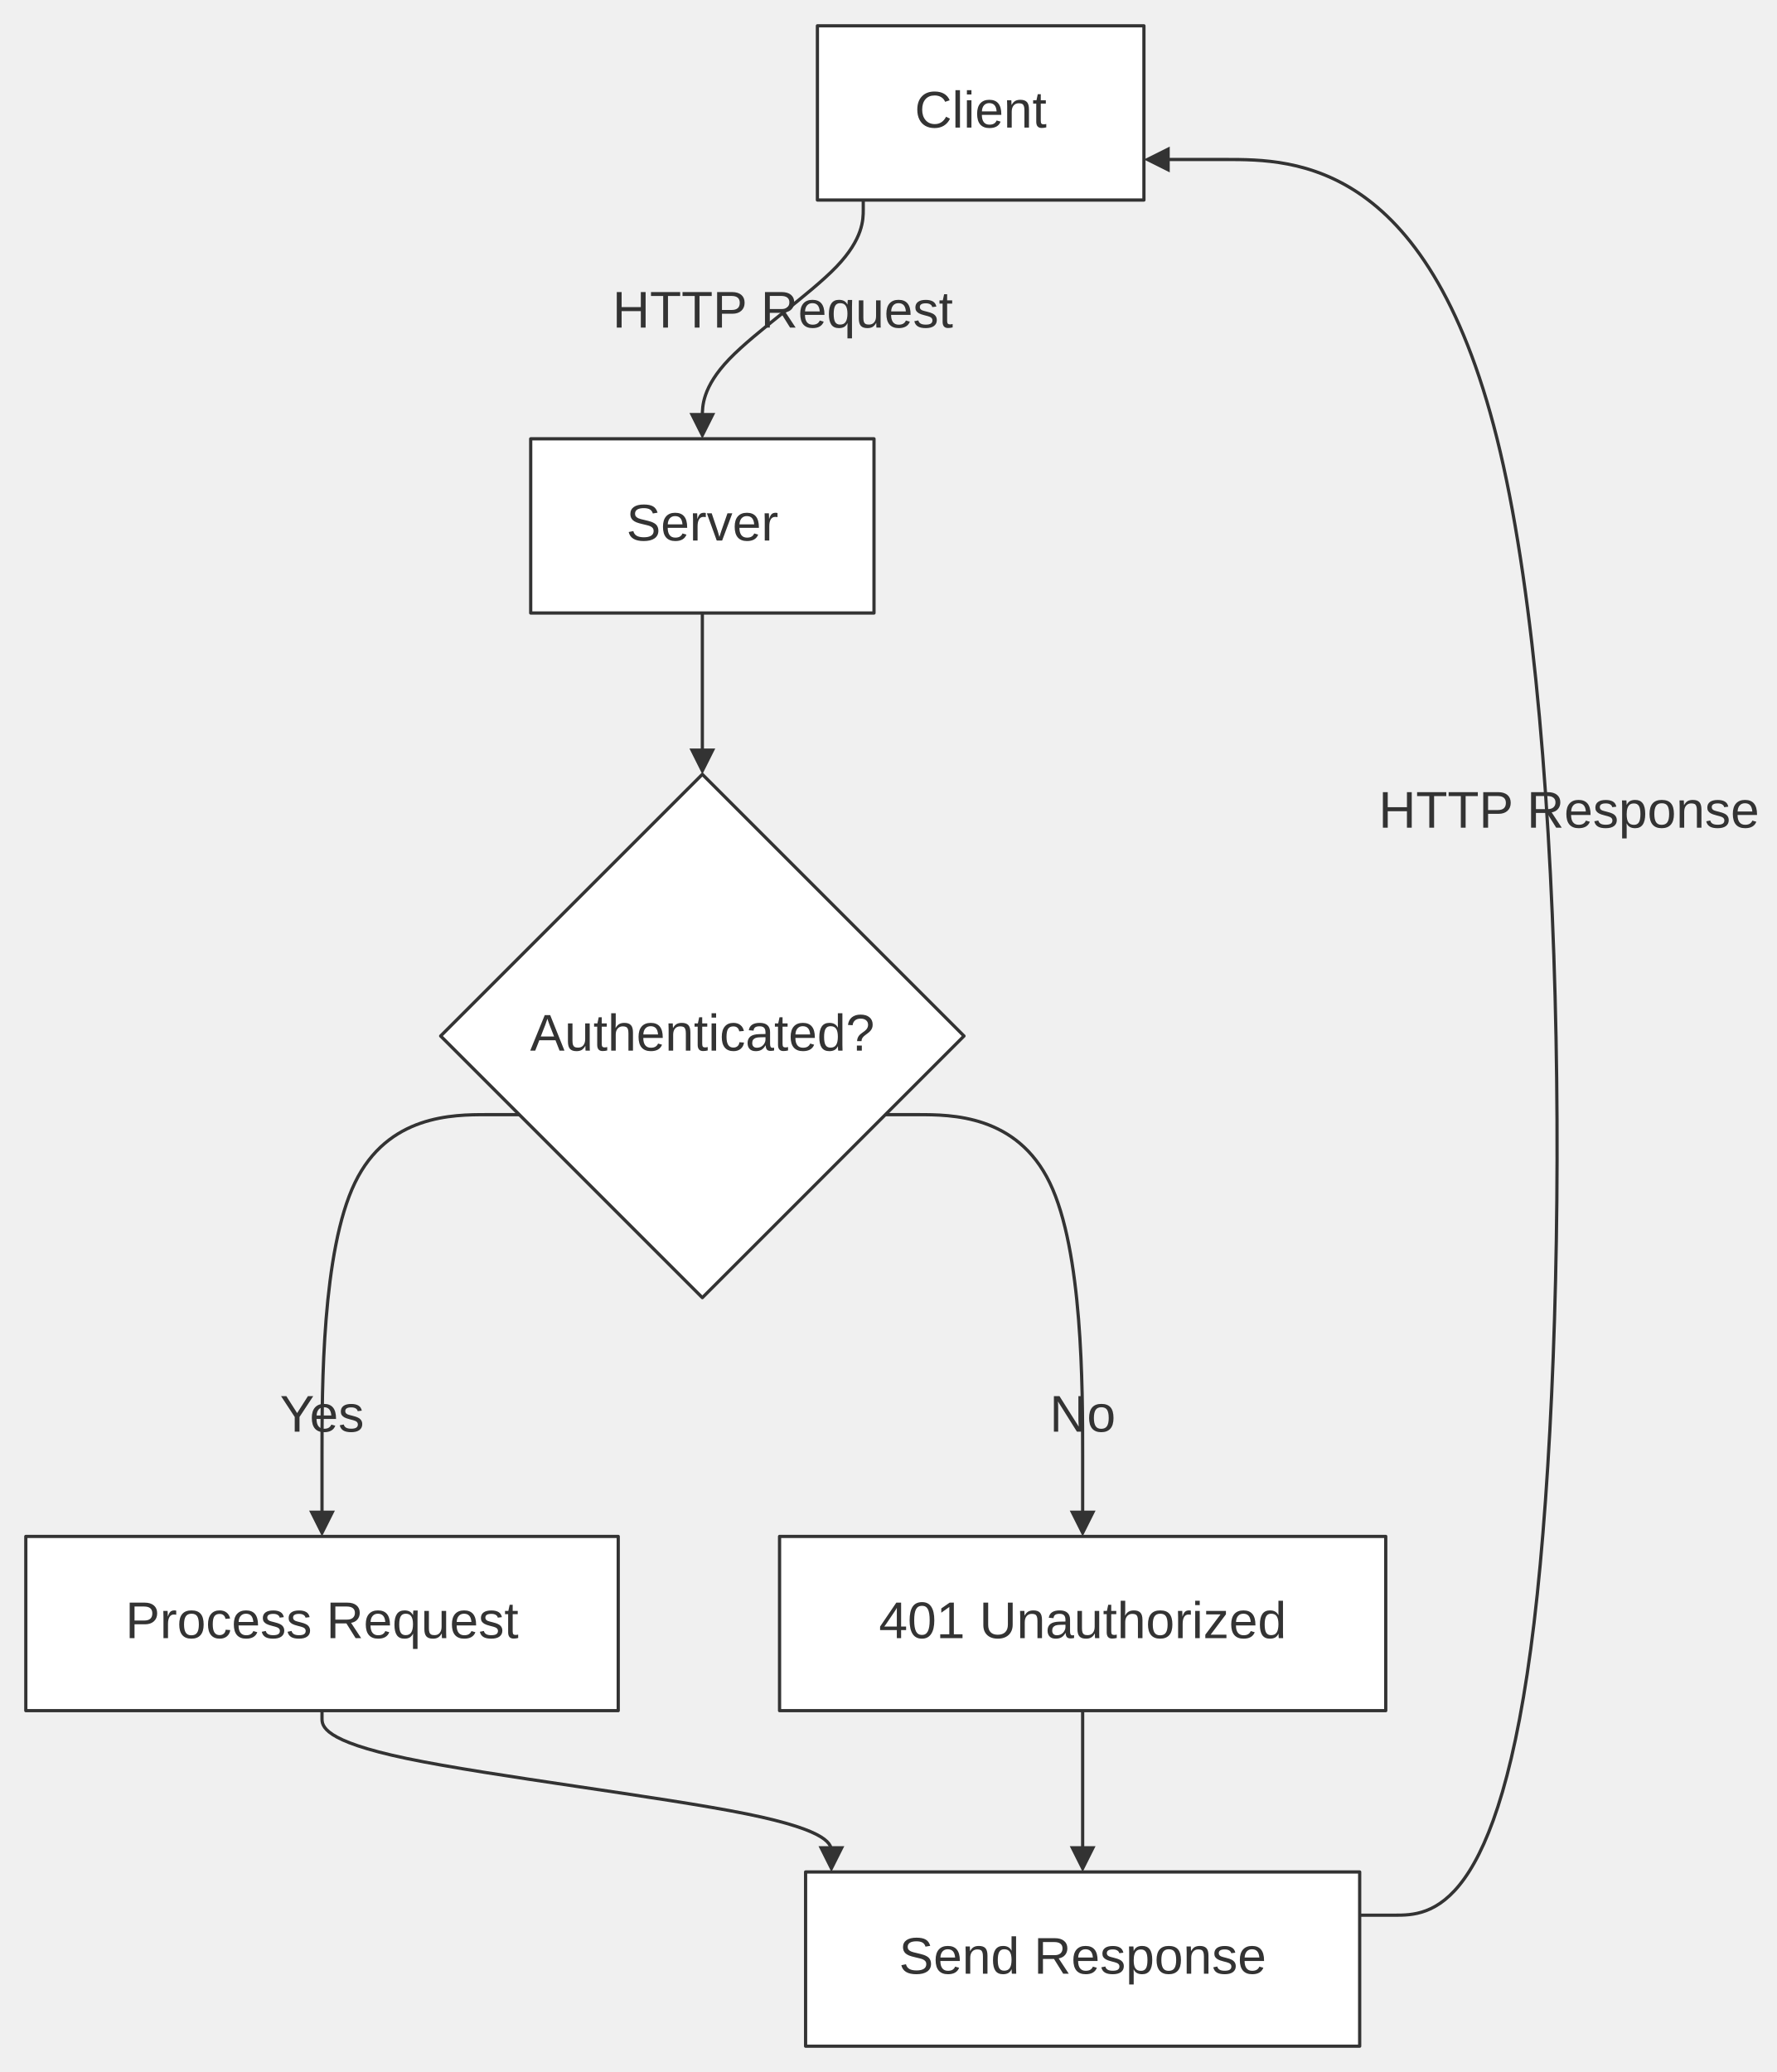
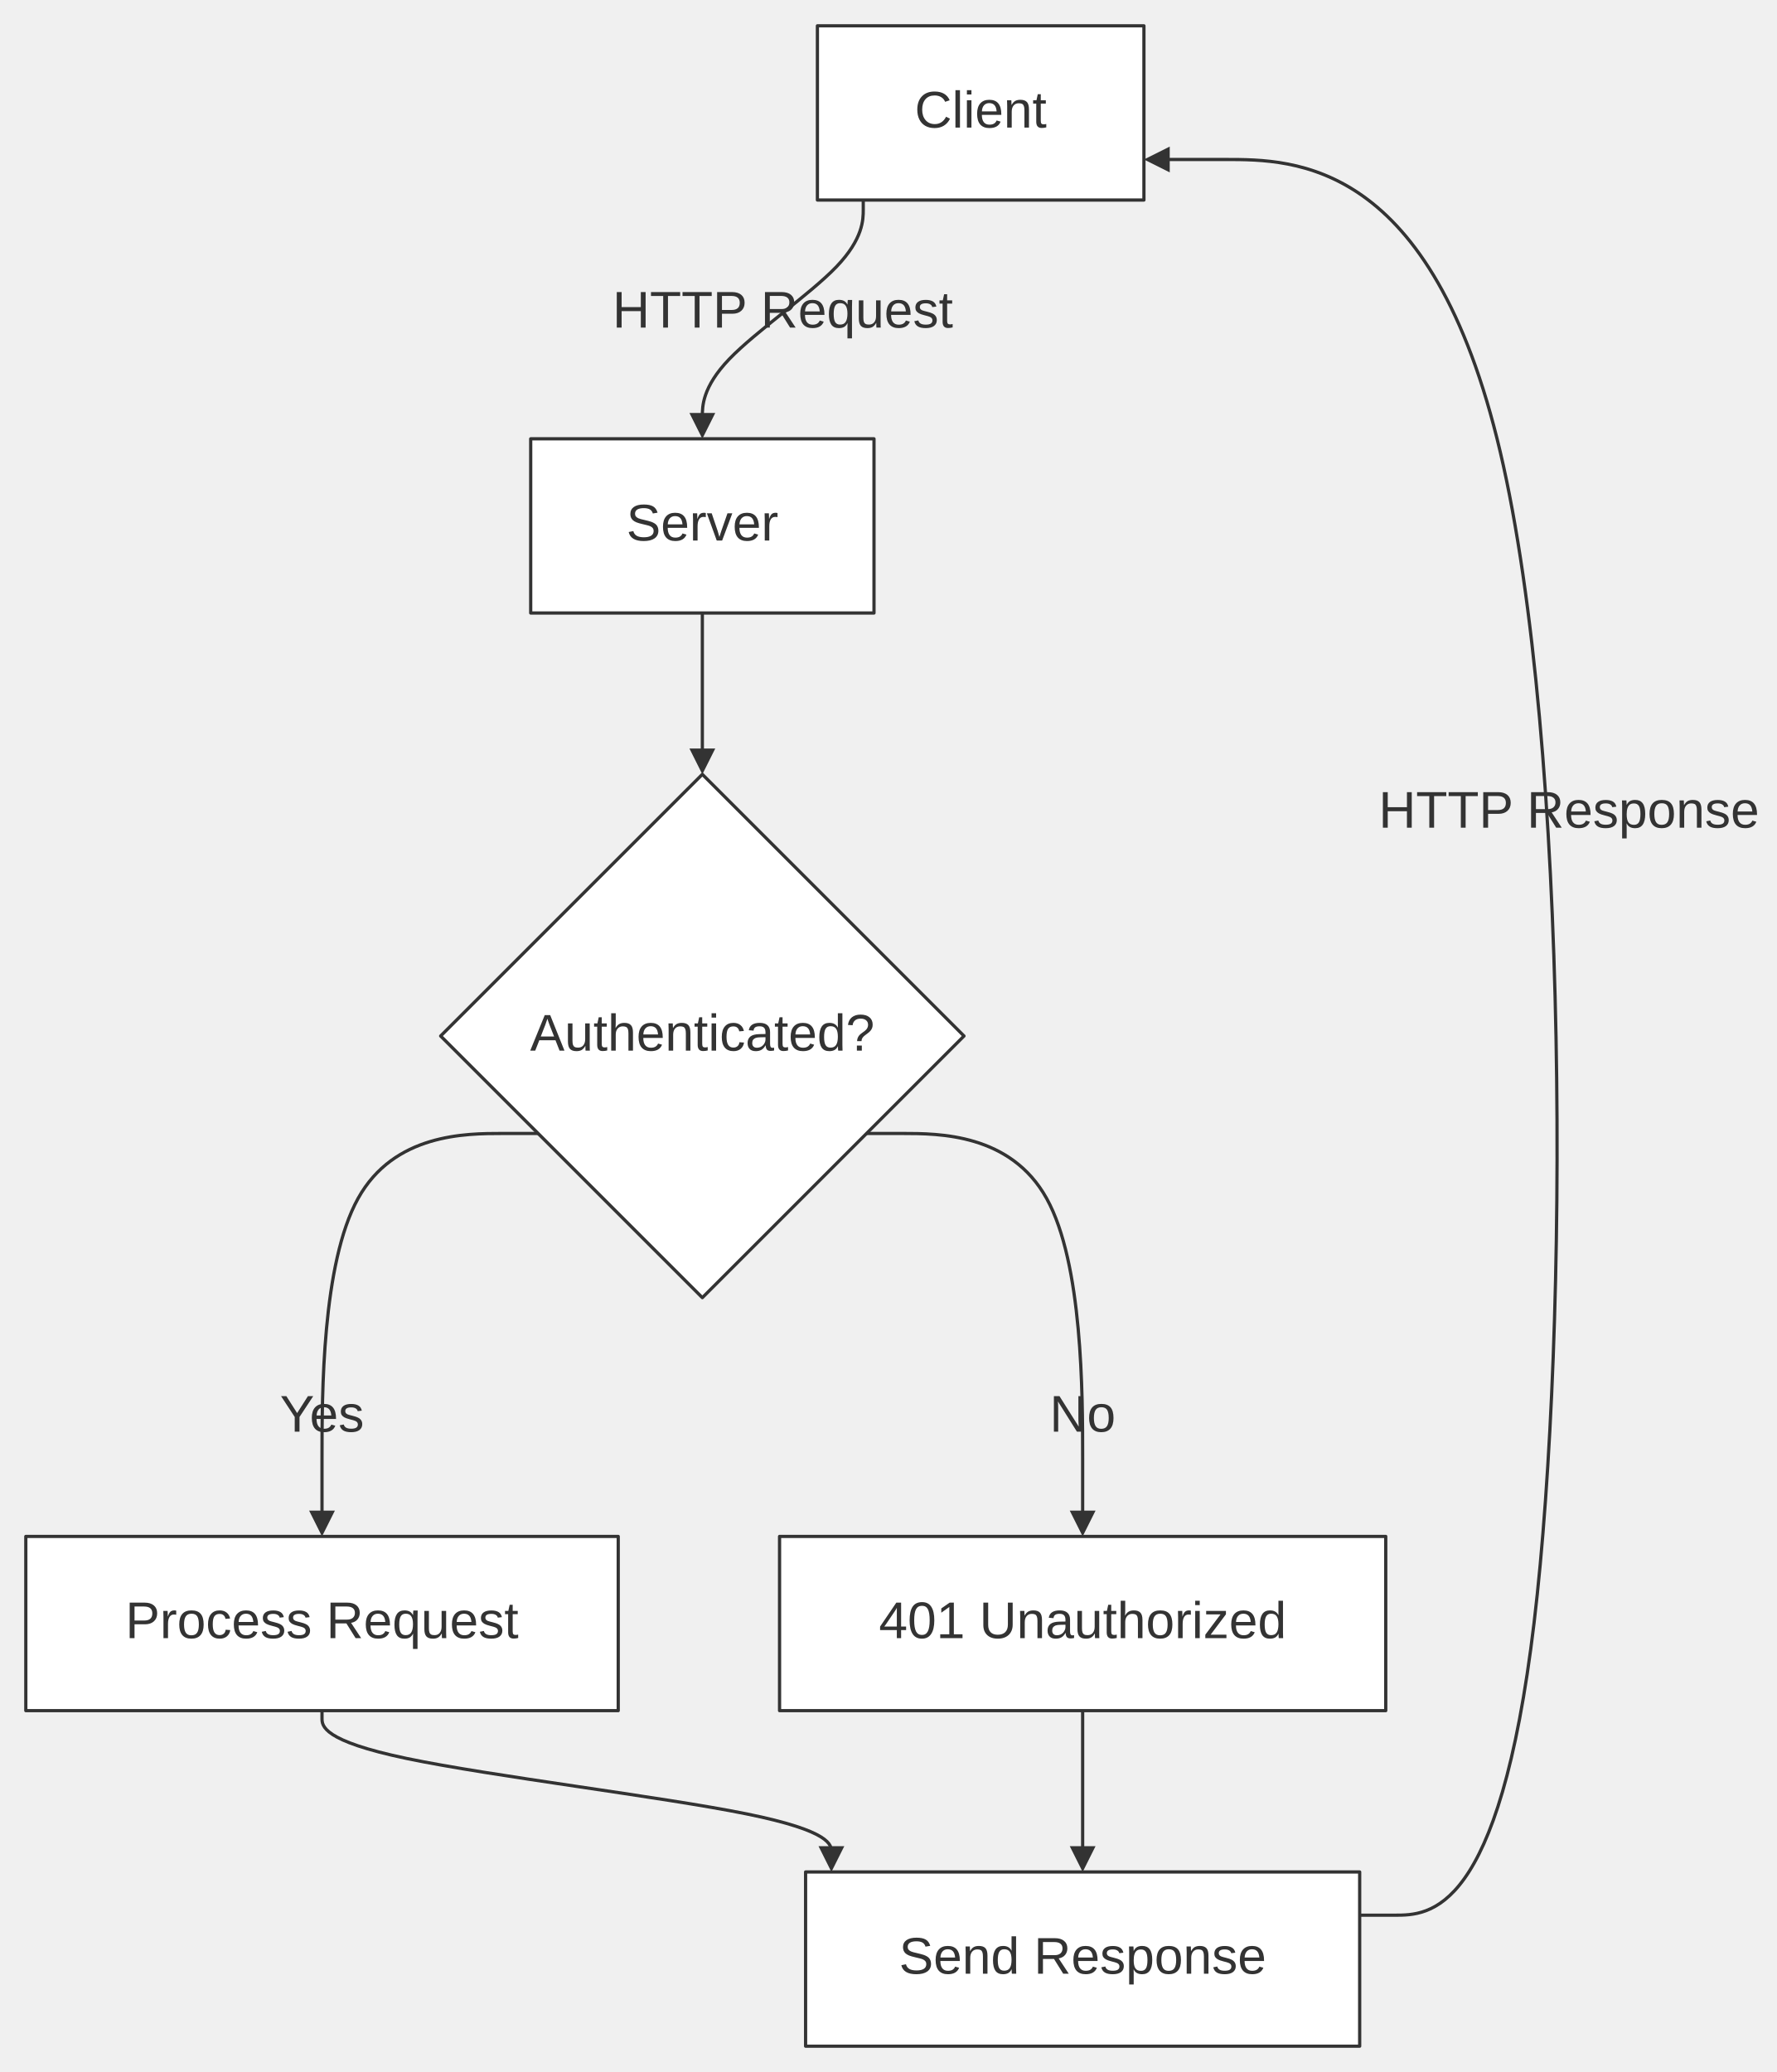
<svg xmlns="http://www.w3.org/2000/svg" width="100%" viewBox="0 0 550.70 642.20" style="max-width: 550.70px; background-color: transparent;" font-family="&quot;trebuchet ms&quot;, verdana, arial, sans-serif" font-size="16.00">
  <defs>
    <marker id="arrowhead" viewBox="0 0 10.00 10.00" refX="5.00" refY="5.00" markerWidth="8.00" markerHeight="8.00" orient="auto-start-reverse" markerUnits="userSpaceOnUse">
      <path d="M 0 0 L 10.00 5.00 L 0 10.00 z" fill="#333" />
    </marker>
    <marker id="crosshead" viewBox="0 0 11.00 11.00" refX="12.00" refY="5.20" markerWidth="11.00" markerHeight="11.00" orient="auto-start-reverse" markerUnits="userSpaceOnUse">
      <path d="M 1,1 l 9,9 M 10,1 l -9,9" stroke="#333" stroke-width="2" />
    </marker>
    <marker id="circlehead" viewBox="0 0 10.00 10.00" refX="11.00" refY="5.00" markerWidth="11.00" markerHeight="11.00" orient="auto-start-reverse" markerUnits="userSpaceOnUse">
      <circle cx="5" cy="5" r="5" stroke="#333" stroke-width="1" fill="#333" />
    </marker>
    <marker id="open-arrowhead" viewBox="0 0 10.00 10.00" refX="5.00" refY="5.00" markerWidth="8.00" markerHeight="8.00" orient="auto-start-reverse" markerUnits="userSpaceOnUse">
      <polygon points="0,0 10.00,5.00 0,10.00" fill="white" stroke="#333" stroke-width="1" />
    </marker>
    <marker id="diamondhead" viewBox="0 0 12.00 12.00" refX="6.00" refY="6.00" markerWidth="12.00" markerHeight="12.00" orient="auto-start-reverse" markerUnits="userSpaceOnUse">
      <polygon points="0,6.00 6.00,0 12.00,6.00 6.00,12.00" fill="#333" />
    </marker>
    <marker id="open-diamondhead" viewBox="0 0 12.00 12.00" refX="6.00" refY="6.00" markerWidth="12.00" markerHeight="12.00" orient="auto-start-reverse" markerUnits="userSpaceOnUse">
      <polygon points="0,6.00 6.00,0 12.00,6.00 6.00,12.00" fill="white" stroke="#333" stroke-width="1" />
    </marker>
  </defs>
  <g transform="translate(0.00,0.00)">
    <g class="edgePaths">
      <path d="M267.55,62.00 L267.55,65.00 C267.55,68.00 267.55,74.00 259.24,82.67 C250.92,91.33 234.30,102.67 225.99,111.33 C217.68,120.00 217.68,126.00 217.68,129.00 L217.68,132.00" stroke="#333" stroke-width="1.00" fill="none" stroke-linecap="round" stroke-linejoin="round" marker-end="url(#arrowhead)" />
      <path d="M217.68,190.00 L217.68,236.00" stroke="#333" stroke-width="1.00" fill="none" stroke-linecap="round" stroke-linejoin="round" marker-end="url(#arrowhead)" />
-       <path d="M160.95,345.48 L150.76,345.48 C140.57,345.48 120.19,345.48 110.00,366.60 C99.80,387.72 99.80,429.96 99.80,451.08 L99.80,472.20" stroke="#333" stroke-width="1.00" fill="none" stroke-linecap="round" stroke-linejoin="round" marker-end="url(#arrowhead)" />
-       <path d="M274.40,345.48 L284.59,345.48 C294.78,345.48 315.17,345.48 325.36,366.60 C335.55,387.72 335.55,429.96 335.55,451.08 L335.55,472.20" stroke="#333" stroke-width="1.00" fill="none" stroke-linecap="round" stroke-linejoin="round" marker-end="url(#arrowhead)" />
+       <path d="M166.78,351.31 L155.62,351.31 C144.45,351.31 122.13,351.31 110.97,371.46 C99.80,391.61 99.80,431.91 99.80,452.05 L99.80,472.20" stroke="#333" stroke-width="1.00" fill="none" stroke-linecap="round" stroke-linejoin="round" marker-end="url(#arrowhead)" />
+       <path d="M268.58,351.31 L279.74,351.31 C290.90,351.31 313.22,351.31 324.39,371.46 C335.55,391.61 335.55,431.91 335.55,452.05 L335.55,472.20" stroke="#333" stroke-width="1.00" fill="none" stroke-linecap="round" stroke-linejoin="round" marker-end="url(#arrowhead)" />
      <path d="M99.80,530.20 L99.80,532.54 C99.80,534.87 99.80,539.54 126.12,545.04 C152.43,550.54 205.06,556.87 231.37,562.20 C257.68,567.54 257.68,571.87 257.68,574.04 L257.68,576.20" stroke="#333" stroke-width="1.00" fill="none" stroke-linecap="round" stroke-linejoin="round" marker-end="url(#arrowhead)" />
      <path d="M335.55,530.20 L335.55,576.20" stroke="#333" stroke-width="1.00" fill="none" stroke-linecap="round" stroke-linejoin="round" marker-end="url(#arrowhead)" />
      <path d="M421.41,593.60 L432.23,593.60 C443.04,593.60 464.66,593.60 475.47,502.90 C486.28,412.21 486.28,230.82 464.99,140.12 C443.70,49.43 401.12,49.43 379.83,49.43 L358.54,49.43" stroke="#333" stroke-width="1.00" fill="none" stroke-linecap="round" stroke-linejoin="round" marker-end="url(#arrowhead)" />
    </g>
    <g class="edgeLabels">
      <text x="242.61" y="97.00" text-anchor="middle" dominant-baseline="middle" fill="#333">HTTP Request</text>
      <text x="99.80" y="439.20" text-anchor="middle" dominant-baseline="middle" fill="#333">Yes</text>
      <text x="335.55" y="439.20" text-anchor="middle" dominant-baseline="middle" fill="#333">No</text>
      <text x="486.28" y="252.00" text-anchor="middle" dominant-baseline="middle" fill="#333">HTTP Response</text>
    </g>
    <g class="nodes">
      <polygon points="217.68,240.00 298.78,321.10 217.68,402.20 136.57,321.10" fill="white" stroke="#333" stroke-width="1.00" stroke-linejoin="round" />
      <text x="217.68" y="321.10" text-anchor="middle" dominant-baseline="middle" fill="#333">Authenticated?</text>
      <rect x="253.34" y="8.00" width="101.20" height="54.00" fill="white" stroke="#333" stroke-width="1.00" stroke-linejoin="round" />
      <text x="303.94" y="35.00" text-anchor="middle" dominant-baseline="middle" fill="#333">Client</text>
      <rect x="8.00" y="476.20" width="183.61" height="54.00" fill="white" stroke="#333" stroke-width="1.00" stroke-linejoin="round" />
      <text x="99.80" y="503.20" text-anchor="middle" dominant-baseline="middle" fill="#333">Process Request</text>
      <rect x="241.61" y="476.20" width="187.88" height="54.00" fill="white" stroke="#333" stroke-width="1.00" stroke-linejoin="round" />
      <text x="335.55" y="503.20" text-anchor="middle" dominant-baseline="middle" fill="#333">401 Unauthorized</text>
      <rect x="249.68" y="580.20" width="171.73" height="54.00" fill="white" stroke="#333" stroke-width="1.00" stroke-linejoin="round" />
      <text x="335.55" y="607.20" text-anchor="middle" dominant-baseline="middle" fill="#333">Send Response</text>
      <rect x="164.48" y="136.00" width="106.40" height="54.00" fill="white" stroke="#333" stroke-width="1.00" stroke-linejoin="round" />
      <text x="217.68" y="163.00" text-anchor="middle" dominant-baseline="middle" fill="#333">Server</text>
    </g>
  </g>
</svg>
